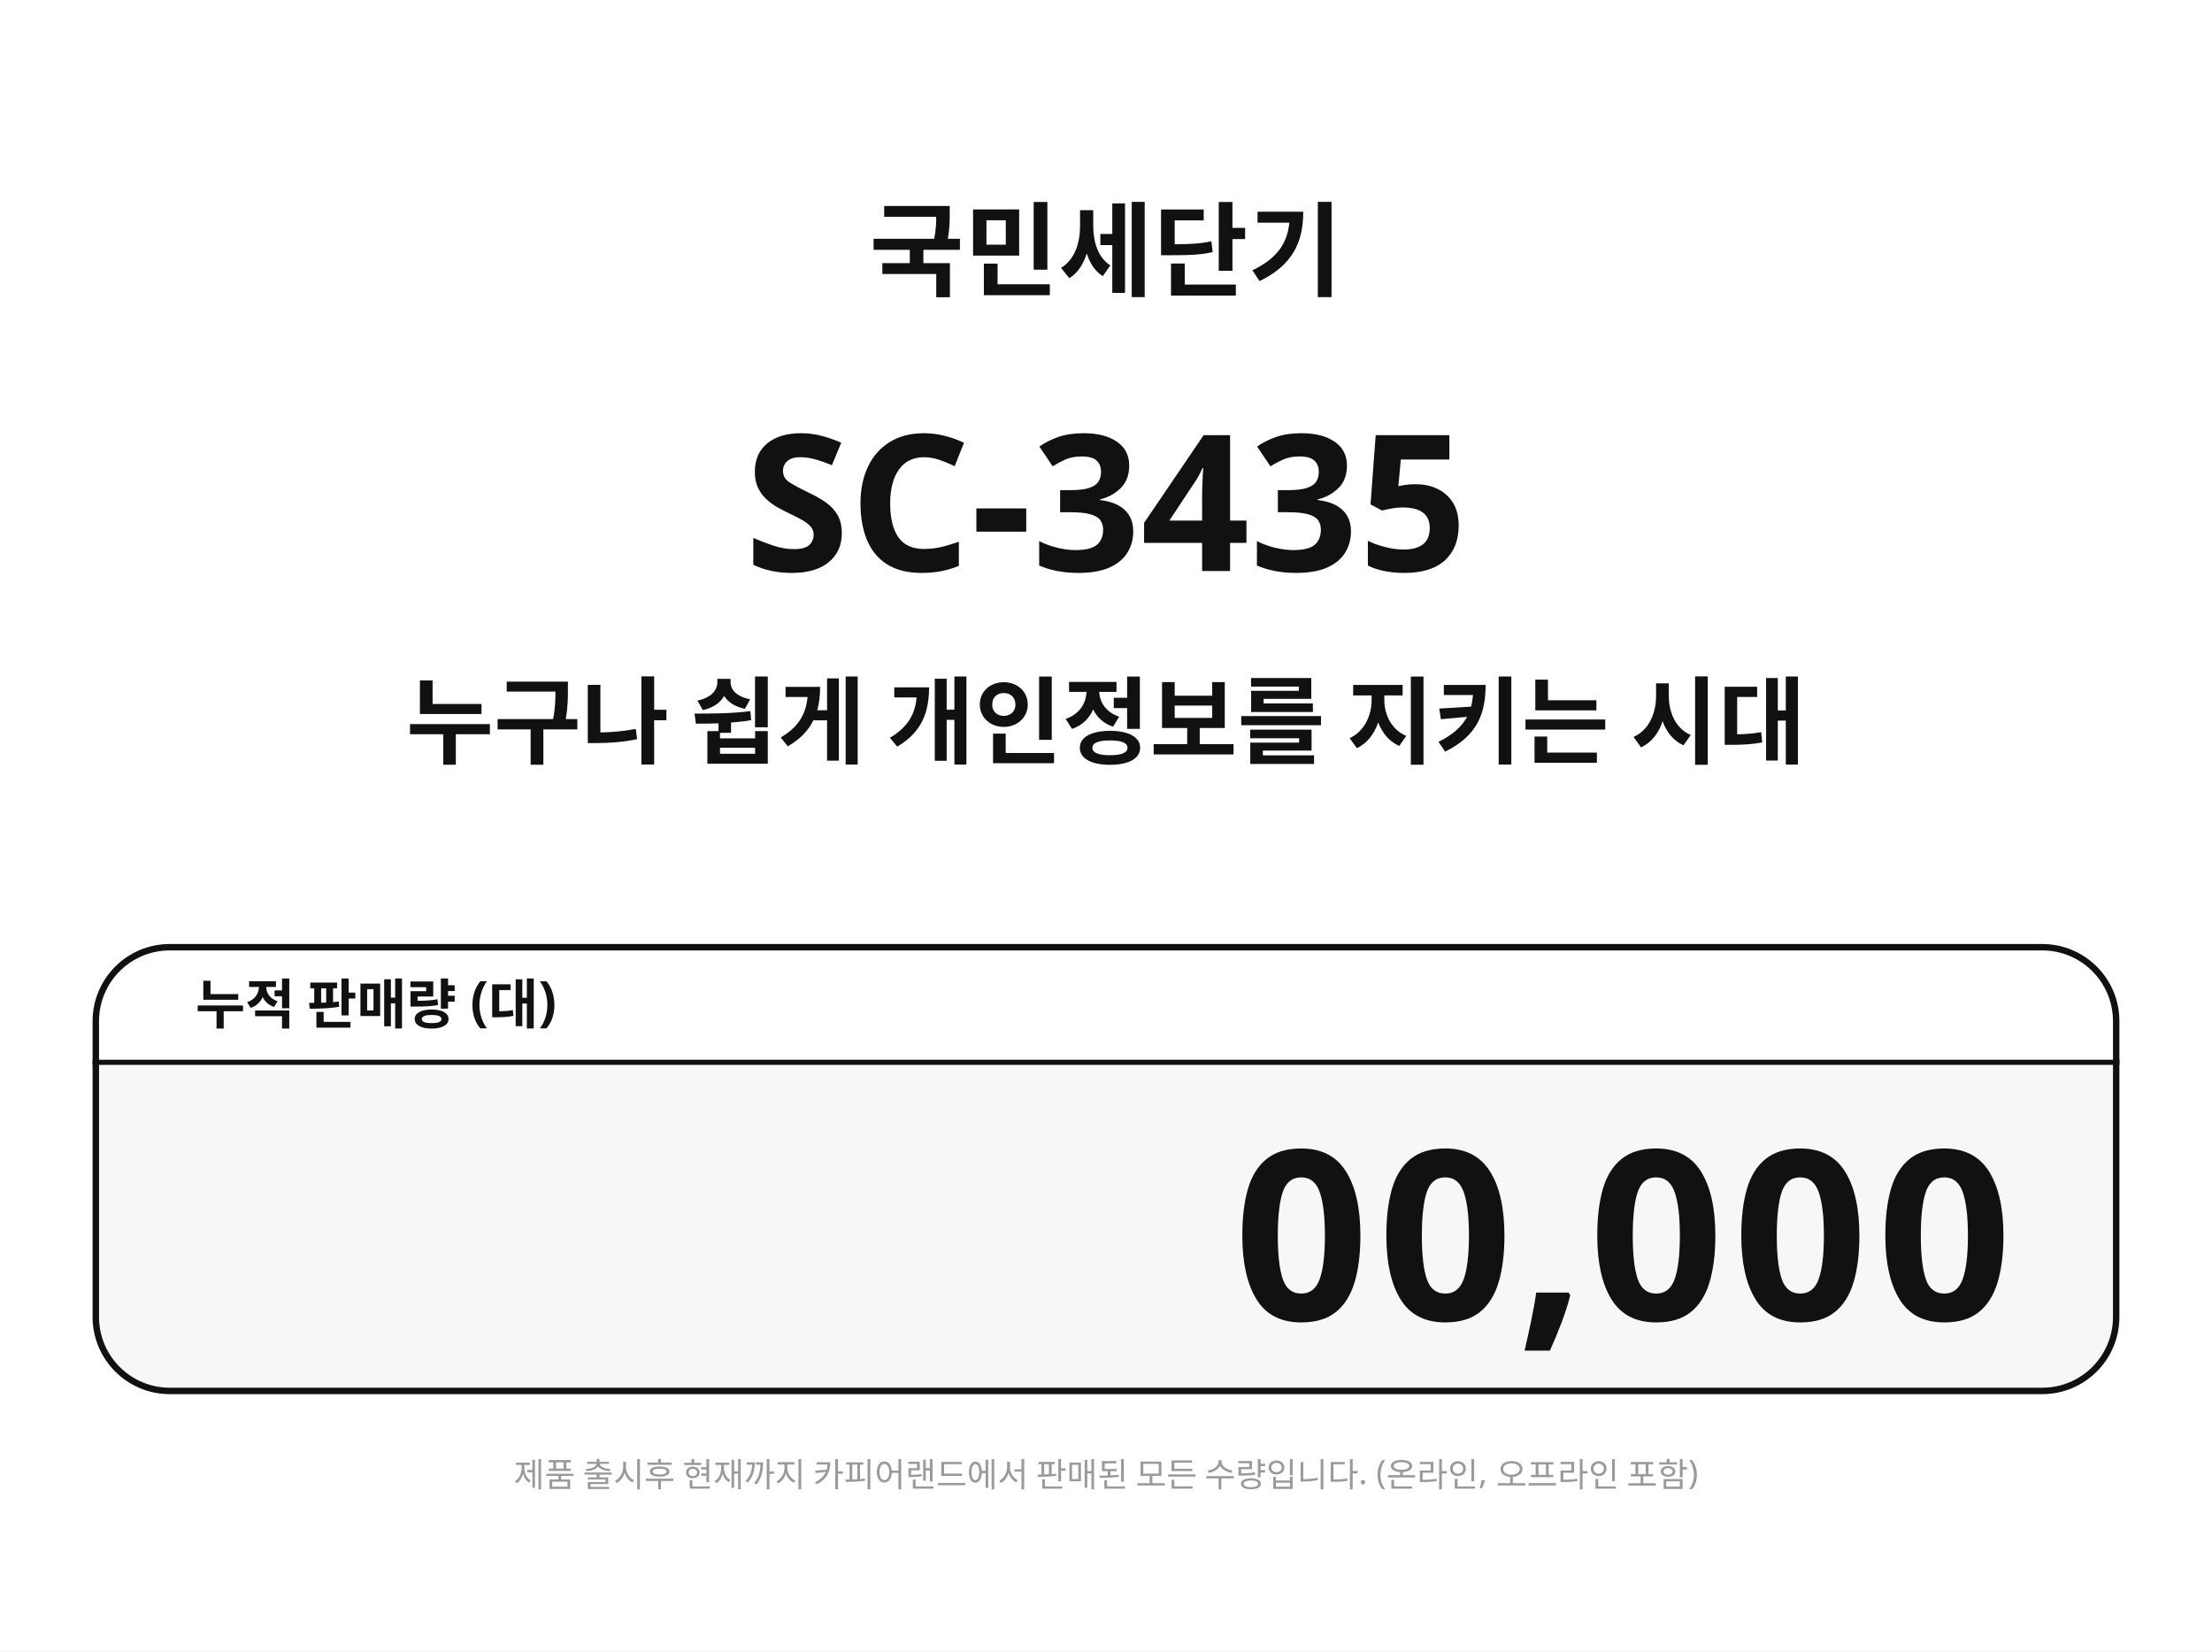
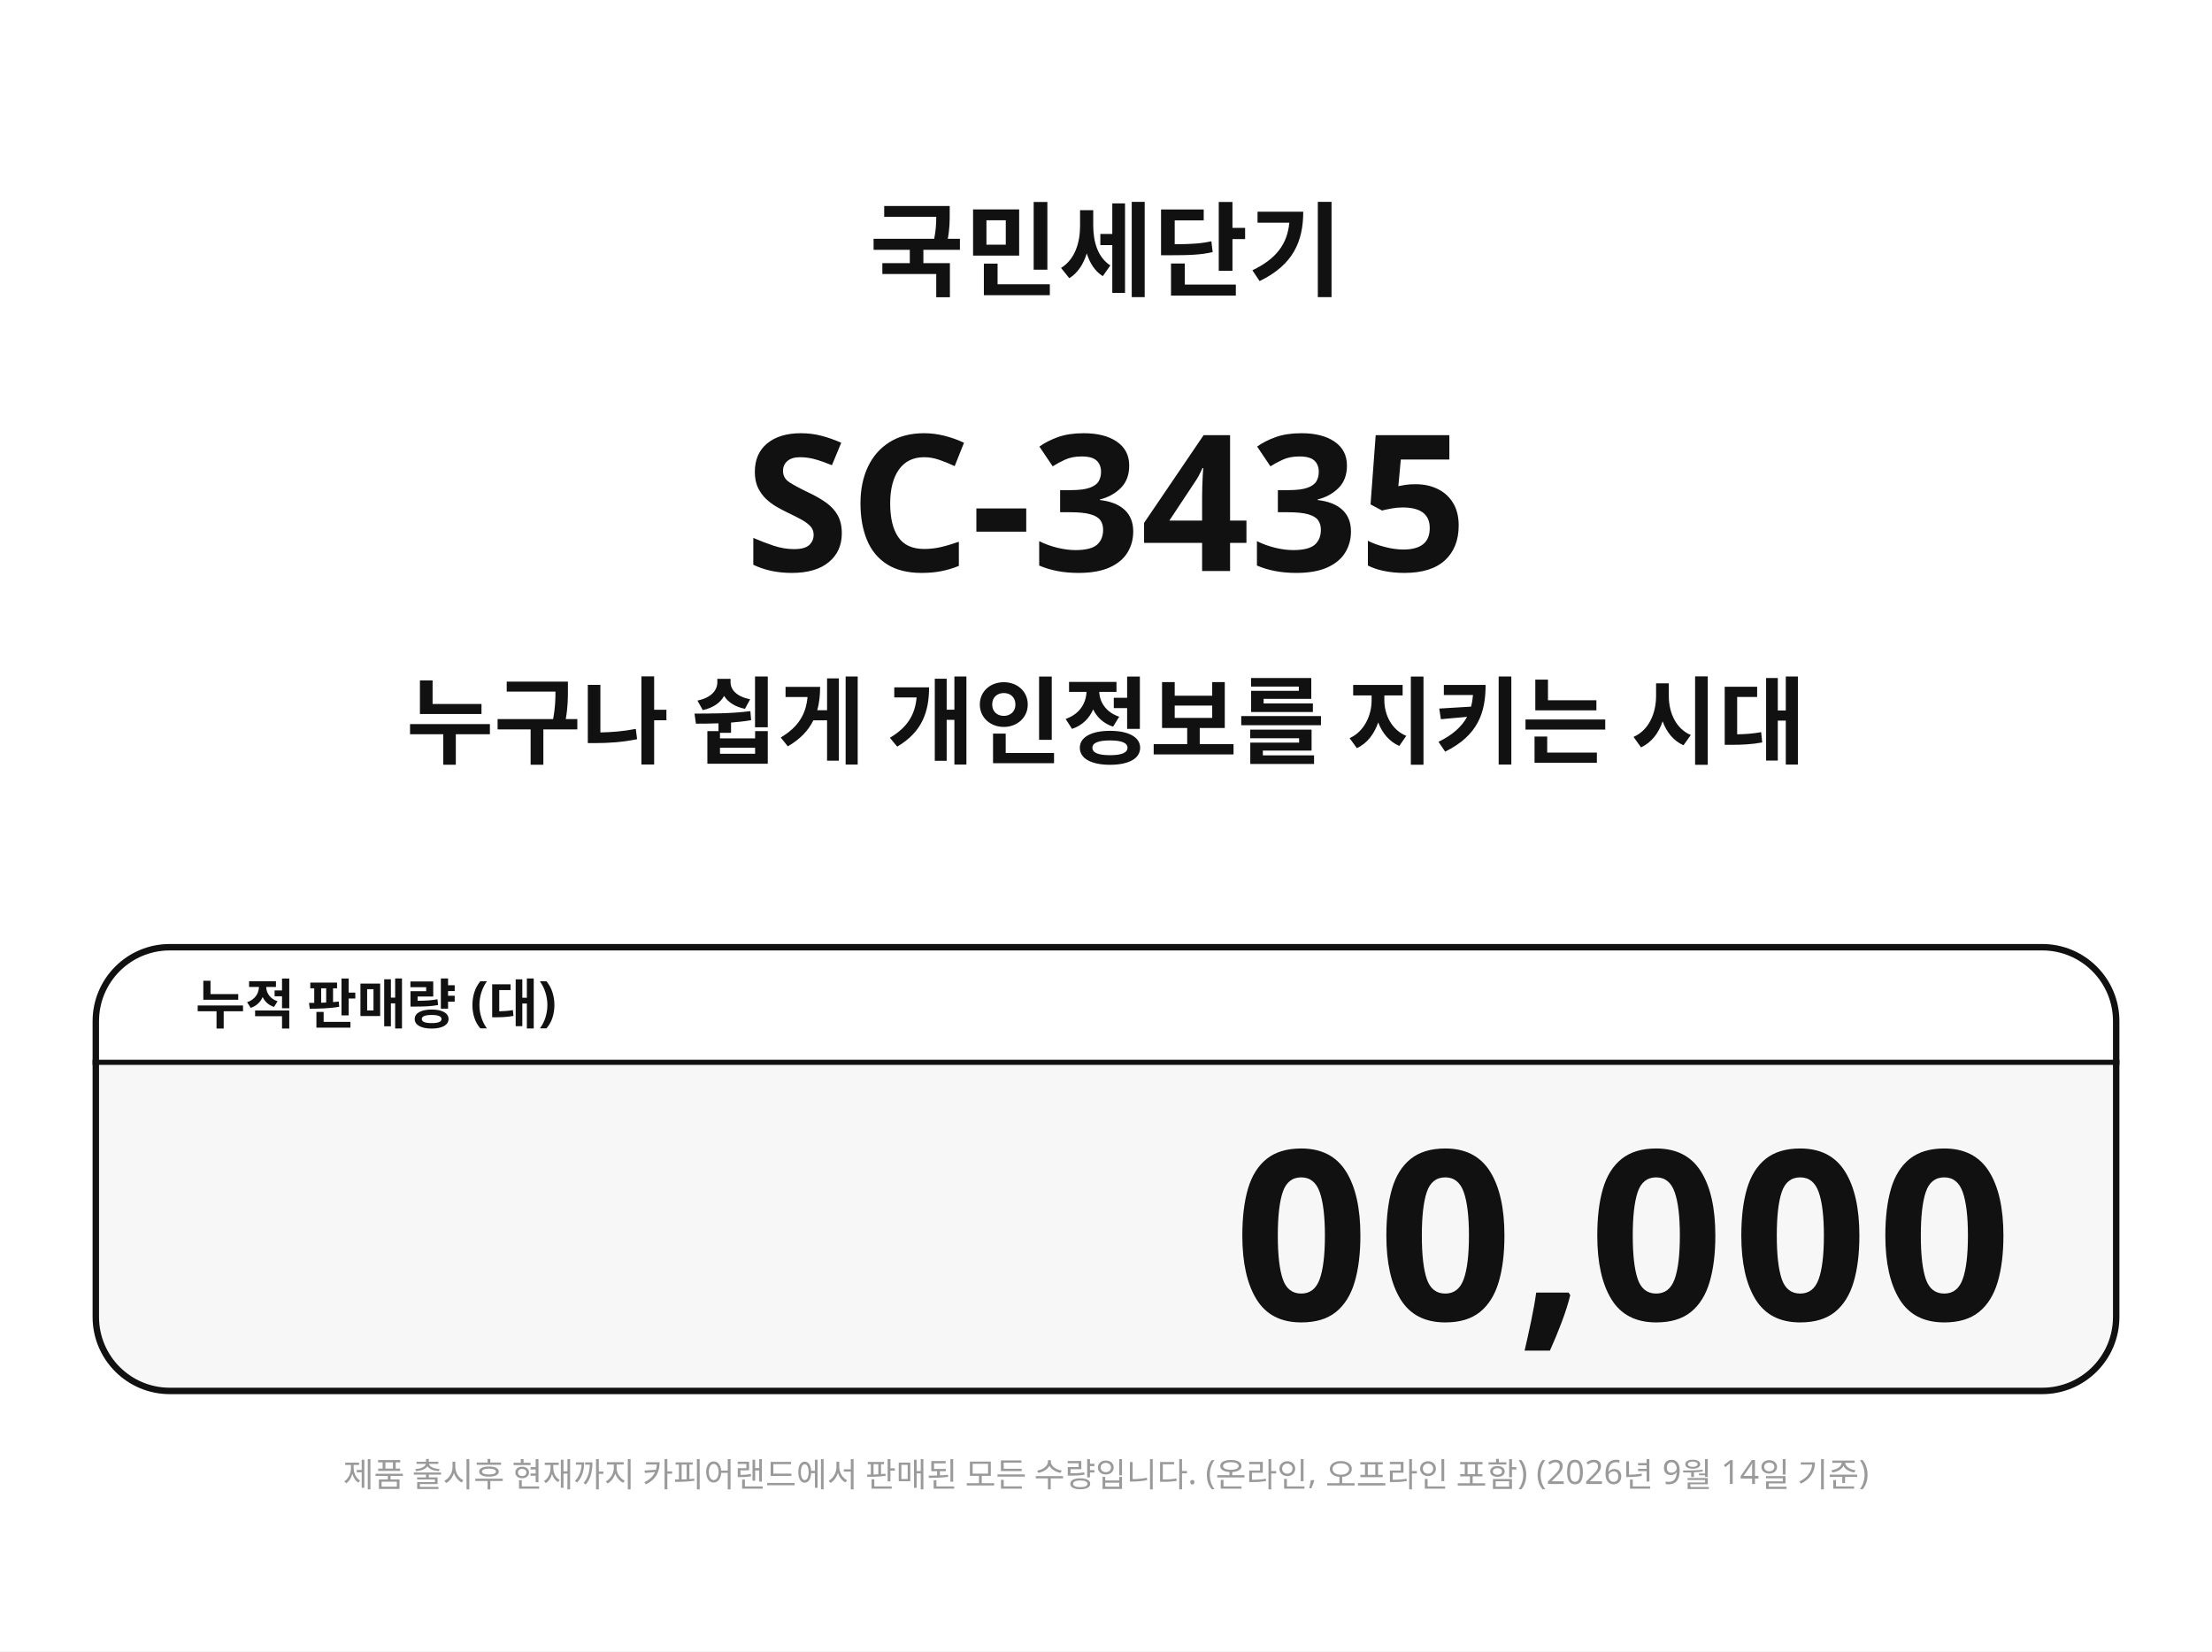
<svg xmlns="http://www.w3.org/2000/svg" width="860" height="642" viewBox="0 0 860 642" role="img">
  <defs>
    <clipPath id="odo-cell">
      <rect x="-32.0" y="-55.0" width="64" height="110" />
    </clipPath>
    <clipPath id="box-clip">
      <rect x="36" y="367" width="788" height="175" rx="30" ry="30" />
    </clipPath>
    <g id="odo">
      <text x="0" y="0" text-anchor="middle" dominant-baseline="central" font-family="'Pretendard','Malgun Gothic','Apple SD Gothic Neo',sans-serif" font-weight="900" font-size="92" fill="#111111">0</text>
      <text x="0" y="110" text-anchor="middle" dominant-baseline="central" font-family="'Pretendard','Malgun Gothic','Apple SD Gothic Neo',sans-serif" font-weight="900" font-size="92" fill="#111111">1</text>
      <text x="0" y="220" text-anchor="middle" dominant-baseline="central" font-family="'Pretendard','Malgun Gothic','Apple SD Gothic Neo',sans-serif" font-weight="900" font-size="92" fill="#111111">2</text>
      <text x="0" y="330" text-anchor="middle" dominant-baseline="central" font-family="'Pretendard','Malgun Gothic','Apple SD Gothic Neo',sans-serif" font-weight="900" font-size="92" fill="#111111">3</text>
      <text x="0" y="440" text-anchor="middle" dominant-baseline="central" font-family="'Pretendard','Malgun Gothic','Apple SD Gothic Neo',sans-serif" font-weight="900" font-size="92" fill="#111111">4</text>
      <text x="0" y="550" text-anchor="middle" dominant-baseline="central" font-family="'Pretendard','Malgun Gothic','Apple SD Gothic Neo',sans-serif" font-weight="900" font-size="92" fill="#111111">5</text>
      <text x="0" y="660" text-anchor="middle" dominant-baseline="central" font-family="'Pretendard','Malgun Gothic','Apple SD Gothic Neo',sans-serif" font-weight="900" font-size="92" fill="#111111">6</text>
      <text x="0" y="770" text-anchor="middle" dominant-baseline="central" font-family="'Pretendard','Malgun Gothic','Apple SD Gothic Neo',sans-serif" font-weight="900" font-size="92" fill="#111111">7</text>
      <text x="0" y="880" text-anchor="middle" dominant-baseline="central" font-family="'Pretendard','Malgun Gothic','Apple SD Gothic Neo',sans-serif" font-weight="900" font-size="92" fill="#111111">8</text>
      <text x="0" y="990" text-anchor="middle" dominant-baseline="central" font-family="'Pretendard','Malgun Gothic','Apple SD Gothic Neo',sans-serif" font-weight="900" font-size="92" fill="#111111">9</text>
      <text x="0" y="1100" text-anchor="middle" dominant-baseline="central" font-family="'Pretendard','Malgun Gothic','Apple SD Gothic Neo',sans-serif" font-weight="900" font-size="92" fill="#111111">0</text>
      <text x="0" y="1210" text-anchor="middle" dominant-baseline="central" font-family="'Pretendard','Malgun Gothic','Apple SD Gothic Neo',sans-serif" font-weight="900" font-size="92" fill="#111111">1</text>
      <text x="0" y="1320" text-anchor="middle" dominant-baseline="central" font-family="'Pretendard','Malgun Gothic','Apple SD Gothic Neo',sans-serif" font-weight="900" font-size="92" fill="#111111">2</text>
      <text x="0" y="1430" text-anchor="middle" dominant-baseline="central" font-family="'Pretendard','Malgun Gothic','Apple SD Gothic Neo',sans-serif" font-weight="900" font-size="92" fill="#111111">3</text>
      <text x="0" y="1540" text-anchor="middle" dominant-baseline="central" font-family="'Pretendard','Malgun Gothic','Apple SD Gothic Neo',sans-serif" font-weight="900" font-size="92" fill="#111111">4</text>
      <text x="0" y="1650" text-anchor="middle" dominant-baseline="central" font-family="'Pretendard','Malgun Gothic','Apple SD Gothic Neo',sans-serif" font-weight="900" font-size="92" fill="#111111">5</text>
      <text x="0" y="1760" text-anchor="middle" dominant-baseline="central" font-family="'Pretendard','Malgun Gothic','Apple SD Gothic Neo',sans-serif" font-weight="900" font-size="92" fill="#111111">6</text>
      <text x="0" y="1870" text-anchor="middle" dominant-baseline="central" font-family="'Pretendard','Malgun Gothic','Apple SD Gothic Neo',sans-serif" font-weight="900" font-size="92" fill="#111111">7</text>
      <text x="0" y="1980" text-anchor="middle" dominant-baseline="central" font-family="'Pretendard','Malgun Gothic','Apple SD Gothic Neo',sans-serif" font-weight="900" font-size="92" fill="#111111">8</text>
      <text x="0" y="2090" text-anchor="middle" dominant-baseline="central" font-family="'Pretendard','Malgun Gothic','Apple SD Gothic Neo',sans-serif" font-weight="900" font-size="92" fill="#111111">9</text>
      <text x="0" y="2200" text-anchor="middle" dominant-baseline="central" font-family="'Pretendard','Malgun Gothic','Apple SD Gothic Neo',sans-serif" font-weight="900" font-size="92" fill="#111111">0</text>
      <text x="0" y="2310" text-anchor="middle" dominant-baseline="central" font-family="'Pretendard','Malgun Gothic','Apple SD Gothic Neo',sans-serif" font-weight="900" font-size="92" fill="#111111">1</text>
      <text x="0" y="2420" text-anchor="middle" dominant-baseline="central" font-family="'Pretendard','Malgun Gothic','Apple SD Gothic Neo',sans-serif" font-weight="900" font-size="92" fill="#111111">2</text>
      <text x="0" y="2530" text-anchor="middle" dominant-baseline="central" font-family="'Pretendard','Malgun Gothic','Apple SD Gothic Neo',sans-serif" font-weight="900" font-size="92" fill="#111111">3</text>
      <text x="0" y="2640" text-anchor="middle" dominant-baseline="central" font-family="'Pretendard','Malgun Gothic','Apple SD Gothic Neo',sans-serif" font-weight="900" font-size="92" fill="#111111">4</text>
      <text x="0" y="2750" text-anchor="middle" dominant-baseline="central" font-family="'Pretendard','Malgun Gothic','Apple SD Gothic Neo',sans-serif" font-weight="900" font-size="92" fill="#111111">5</text>
      <text x="0" y="2860" text-anchor="middle" dominant-baseline="central" font-family="'Pretendard','Malgun Gothic','Apple SD Gothic Neo',sans-serif" font-weight="900" font-size="92" fill="#111111">6</text>
      <text x="0" y="2970" text-anchor="middle" dominant-baseline="central" font-family="'Pretendard','Malgun Gothic','Apple SD Gothic Neo',sans-serif" font-weight="900" font-size="92" fill="#111111">7</text>
      <text x="0" y="3080" text-anchor="middle" dominant-baseline="central" font-family="'Pretendard','Malgun Gothic','Apple SD Gothic Neo',sans-serif" font-weight="900" font-size="92" fill="#111111">8</text>
      <text x="0" y="3190" text-anchor="middle" dominant-baseline="central" font-family="'Pretendard','Malgun Gothic','Apple SD Gothic Neo',sans-serif" font-weight="900" font-size="92" fill="#111111">9</text>
      <text x="0" y="3300" text-anchor="middle" dominant-baseline="central" font-family="'Pretendard','Malgun Gothic','Apple SD Gothic Neo',sans-serif" font-weight="900" font-size="92" fill="#111111">0</text>
      <text x="0" y="3410" text-anchor="middle" dominant-baseline="central" font-family="'Pretendard','Malgun Gothic','Apple SD Gothic Neo',sans-serif" font-weight="900" font-size="92" fill="#111111">1</text>
      <text x="0" y="3520" text-anchor="middle" dominant-baseline="central" font-family="'Pretendard','Malgun Gothic','Apple SD Gothic Neo',sans-serif" font-weight="900" font-size="92" fill="#111111">2</text>
      <text x="0" y="3630" text-anchor="middle" dominant-baseline="central" font-family="'Pretendard','Malgun Gothic','Apple SD Gothic Neo',sans-serif" font-weight="900" font-size="92" fill="#111111">3</text>
      <text x="0" y="3740" text-anchor="middle" dominant-baseline="central" font-family="'Pretendard','Malgun Gothic','Apple SD Gothic Neo',sans-serif" font-weight="900" font-size="92" fill="#111111">4</text>
      <text x="0" y="3850" text-anchor="middle" dominant-baseline="central" font-family="'Pretendard','Malgun Gothic','Apple SD Gothic Neo',sans-serif" font-weight="900" font-size="92" fill="#111111">5</text>
      <text x="0" y="3960" text-anchor="middle" dominant-baseline="central" font-family="'Pretendard','Malgun Gothic','Apple SD Gothic Neo',sans-serif" font-weight="900" font-size="92" fill="#111111">6</text>
      <text x="0" y="4070" text-anchor="middle" dominant-baseline="central" font-family="'Pretendard','Malgun Gothic','Apple SD Gothic Neo',sans-serif" font-weight="900" font-size="92" fill="#111111">7</text>
      <text x="0" y="4180" text-anchor="middle" dominant-baseline="central" font-family="'Pretendard','Malgun Gothic','Apple SD Gothic Neo',sans-serif" font-weight="900" font-size="92" fill="#111111">8</text>
      <text x="0" y="4290" text-anchor="middle" dominant-baseline="central" font-family="'Pretendard','Malgun Gothic','Apple SD Gothic Neo',sans-serif" font-weight="900" font-size="92" fill="#111111">9</text>
      <text x="0" y="4400" text-anchor="middle" dominant-baseline="central" font-family="'Pretendard','Malgun Gothic','Apple SD Gothic Neo',sans-serif" font-weight="900" font-size="92" fill="#111111">0</text>
      <text x="0" y="4510" text-anchor="middle" dominant-baseline="central" font-family="'Pretendard','Malgun Gothic','Apple SD Gothic Neo',sans-serif" font-weight="900" font-size="92" fill="#111111">1</text>
      <text x="0" y="4620" text-anchor="middle" dominant-baseline="central" font-family="'Pretendard','Malgun Gothic','Apple SD Gothic Neo',sans-serif" font-weight="900" font-size="92" fill="#111111">2</text>
      <text x="0" y="4730" text-anchor="middle" dominant-baseline="central" font-family="'Pretendard','Malgun Gothic','Apple SD Gothic Neo',sans-serif" font-weight="900" font-size="92" fill="#111111">3</text>
      <text x="0" y="4840" text-anchor="middle" dominant-baseline="central" font-family="'Pretendard','Malgun Gothic','Apple SD Gothic Neo',sans-serif" font-weight="900" font-size="92" fill="#111111">4</text>
      <text x="0" y="4950" text-anchor="middle" dominant-baseline="central" font-family="'Pretendard','Malgun Gothic','Apple SD Gothic Neo',sans-serif" font-weight="900" font-size="92" fill="#111111">5</text>
      <text x="0" y="5060" text-anchor="middle" dominant-baseline="central" font-family="'Pretendard','Malgun Gothic','Apple SD Gothic Neo',sans-serif" font-weight="900" font-size="92" fill="#111111">6</text>
      <text x="0" y="5170" text-anchor="middle" dominant-baseline="central" font-family="'Pretendard','Malgun Gothic','Apple SD Gothic Neo',sans-serif" font-weight="900" font-size="92" fill="#111111">7</text>
      <text x="0" y="5280" text-anchor="middle" dominant-baseline="central" font-family="'Pretendard','Malgun Gothic','Apple SD Gothic Neo',sans-serif" font-weight="900" font-size="92" fill="#111111">8</text>
      <text x="0" y="5390" text-anchor="middle" dominant-baseline="central" font-family="'Pretendard','Malgun Gothic','Apple SD Gothic Neo',sans-serif" font-weight="900" font-size="92" fill="#111111">9</text>
      <text x="0" y="5500" text-anchor="middle" dominant-baseline="central" font-family="'Pretendard','Malgun Gothic','Apple SD Gothic Neo',sans-serif" font-weight="900" font-size="92" fill="#111111">0</text>
      <text x="0" y="5610" text-anchor="middle" dominant-baseline="central" font-family="'Pretendard','Malgun Gothic','Apple SD Gothic Neo',sans-serif" font-weight="900" font-size="92" fill="#111111">1</text>
      <text x="0" y="5720" text-anchor="middle" dominant-baseline="central" font-family="'Pretendard','Malgun Gothic','Apple SD Gothic Neo',sans-serif" font-weight="900" font-size="92" fill="#111111">2</text>
      <text x="0" y="5830" text-anchor="middle" dominant-baseline="central" font-family="'Pretendard','Malgun Gothic','Apple SD Gothic Neo',sans-serif" font-weight="900" font-size="92" fill="#111111">3</text>
      <text x="0" y="5940" text-anchor="middle" dominant-baseline="central" font-family="'Pretendard','Malgun Gothic','Apple SD Gothic Neo',sans-serif" font-weight="900" font-size="92" fill="#111111">4</text>
      <text x="0" y="6050" text-anchor="middle" dominant-baseline="central" font-family="'Pretendard','Malgun Gothic','Apple SD Gothic Neo',sans-serif" font-weight="900" font-size="92" fill="#111111">5</text>
      <text x="0" y="6160" text-anchor="middle" dominant-baseline="central" font-family="'Pretendard','Malgun Gothic','Apple SD Gothic Neo',sans-serif" font-weight="900" font-size="92" fill="#111111">6</text>
      <text x="0" y="6270" text-anchor="middle" dominant-baseline="central" font-family="'Pretendard','Malgun Gothic','Apple SD Gothic Neo',sans-serif" font-weight="900" font-size="92" fill="#111111">7</text>
      <text x="0" y="6380" text-anchor="middle" dominant-baseline="central" font-family="'Pretendard','Malgun Gothic','Apple SD Gothic Neo',sans-serif" font-weight="900" font-size="92" fill="#111111">8</text>
      <text x="0" y="6490" text-anchor="middle" dominant-baseline="central" font-family="'Pretendard','Malgun Gothic','Apple SD Gothic Neo',sans-serif" font-weight="900" font-size="92" fill="#111111">9</text>
      <text x="0" y="6600" text-anchor="middle" dominant-baseline="central" font-family="'Pretendard','Malgun Gothic','Apple SD Gothic Neo',sans-serif" font-weight="900" font-size="92" fill="#111111">0</text>
      <text x="0" y="6710" text-anchor="middle" dominant-baseline="central" font-family="'Pretendard','Malgun Gothic','Apple SD Gothic Neo',sans-serif" font-weight="900" font-size="92" fill="#111111">1</text>
      <text x="0" y="6820" text-anchor="middle" dominant-baseline="central" font-family="'Pretendard','Malgun Gothic','Apple SD Gothic Neo',sans-serif" font-weight="900" font-size="92" fill="#111111">2</text>
      <text x="0" y="6930" text-anchor="middle" dominant-baseline="central" font-family="'Pretendard','Malgun Gothic','Apple SD Gothic Neo',sans-serif" font-weight="900" font-size="92" fill="#111111">3</text>
      <text x="0" y="7040" text-anchor="middle" dominant-baseline="central" font-family="'Pretendard','Malgun Gothic','Apple SD Gothic Neo',sans-serif" font-weight="900" font-size="92" fill="#111111">4</text>
      <text x="0" y="7150" text-anchor="middle" dominant-baseline="central" font-family="'Pretendard','Malgun Gothic','Apple SD Gothic Neo',sans-serif" font-weight="900" font-size="92" fill="#111111">5</text>
      <text x="0" y="7260" text-anchor="middle" dominant-baseline="central" font-family="'Pretendard','Malgun Gothic','Apple SD Gothic Neo',sans-serif" font-weight="900" font-size="92" fill="#111111">6</text>
      <text x="0" y="7370" text-anchor="middle" dominant-baseline="central" font-family="'Pretendard','Malgun Gothic','Apple SD Gothic Neo',sans-serif" font-weight="900" font-size="92" fill="#111111">7</text>
      <text x="0" y="7480" text-anchor="middle" dominant-baseline="central" font-family="'Pretendard','Malgun Gothic','Apple SD Gothic Neo',sans-serif" font-weight="900" font-size="92" fill="#111111">8</text>
      <text x="0" y="7590" text-anchor="middle" dominant-baseline="central" font-family="'Pretendard','Malgun Gothic','Apple SD Gothic Neo',sans-serif" font-weight="900" font-size="92" fill="#111111">9</text>
    </g>
  </defs>
  <rect x="0" y="0" width="860" height="642" fill="#ffffff" />
  <text x="430.0" y="112" text-anchor="middle" font-family="'Pretendard','Malgun Gothic','Apple SD Gothic Neo',sans-serif" font-weight="800" font-size="40" fill="#111111">국민세단기</text>
  <text x="430.0" y="222" text-anchor="middle" font-family="'Pretendard','Malgun Gothic','Apple SD Gothic Neo',sans-serif" font-weight="800" font-size="74" fill="#111111">SC-3435</text>
  <text x="430.0" y="294" text-anchor="middle" font-family="'Pretendard','Malgun Gothic','Apple SD Gothic Neo',sans-serif" font-weight="700" font-size="37" fill="#111111">누구나 쉽게 개인정보를 지키는 시대</text>
  <g clip-path="url(#box-clip)">
    <rect x="36" y="367" width="788" height="175" fill="#F7F7F7" />
    <rect x="36" y="367" width="788" height="46" fill="#ffffff" />
    <line x1="36" y1="413" x2="824" y2="413" stroke="#111111" stroke-width="2" />
  </g>
  <rect x="37.25" y="368.25" width="785.5" height="172.5" rx="28.75" ry="28.75" fill="none" stroke="#111111" stroke-width="2.5" />
  <text x="76" y="398" font-family="'Pretendard','Malgun Gothic','Apple SD Gothic Neo',sans-serif" font-weight="700" font-size="21" fill="#111111">누적 판매량 (대)</text>
  <g transform="translate(506.00,477.50) scale(1)">
    <g clip-path="url(#odo-cell)">
      <use href="#odo">
        <animateTransform attributeName="transform" type="translate" calcMode="spline" keyTimes="0;0.350;1" keySplines="0.12 0.9 0.2 1;0 0 1 1" values="0 0;0 -2310;0 -2310" dur="3.4s" repeatCount="indefinite" />
      </use>
    </g>
  </g>
  <g transform="translate(562.00,477.50) scale(1)">
    <g clip-path="url(#odo-cell)">
      <use href="#odo">
        <animateTransform attributeName="transform" type="translate" calcMode="spline" keyTimes="0;0.420;1" keySplines="0.12 0.9 0.2 1;0 0 1 1" values="0 0;0 -3740;0 -3740" dur="3.4s" repeatCount="indefinite" />
      </use>
    </g>
  </g>
  <text x="603.00" y="477.50" text-anchor="middle" dominant-baseline="central" font-family="'Pretendard','Malgun Gothic','Apple SD Gothic Neo',sans-serif" font-weight="900" font-size="92.00" fill="#111111">,</text>
  <g transform="translate(644.00,477.50) scale(1)">
    <g clip-path="url(#odo-cell)">
      <use href="#odo">
        <animateTransform attributeName="transform" type="translate" calcMode="spline" keyTimes="0;0.490;1" keySplines="0.12 0.9 0.2 1;0 0 1 1" values="0 0;0 -5390;0 -5390" dur="3.4s" repeatCount="indefinite" />
      </use>
    </g>
  </g>
  <g transform="translate(700.00,477.50) scale(1)">
    <g clip-path="url(#odo-cell)">
      <use href="#odo">
        <animateTransform attributeName="transform" type="translate" calcMode="spline" keyTimes="0;0.560;1" keySplines="0.12 0.9 0.2 1;0 0 1 1" values="0 0;0 -6380;0 -6380" dur="3.4s" repeatCount="indefinite" />
      </use>
    </g>
  </g>
  <g transform="translate(756.00,477.50) scale(1)">
    <g clip-path="url(#odo-cell)">
      <use href="#odo">
        <animateTransform attributeName="transform" type="translate" calcMode="spline" keyTimes="0;0.630;1" keySplines="0.12 0.9 0.2 1;0 0 1 1" values="0 0;0 -6820;0 -6820" dur="3.4s" repeatCount="indefinite" />
      </use>
    </g>
  </g>
-   <text x="430.0" y="578" text-anchor="middle" font-family="'Pretendard','Malgun Gothic','Apple SD Gothic Neo',sans-serif" font-weight="400" font-size="13" fill="#9A9A9A">제품 출시후 현재까지 카피어랜드에서 판매된 모든 수량입니다. (온라인, 오프라인 포함)</text>
+   <text x="430.0" y="578" text-anchor="middle" font-family="'Pretendard','Malgun Gothic','Apple SD Gothic Neo',sans-serif" font-weight="400" font-size="13" fill="#9A9A9A">제품 출시후 현재까지 카피어랜드에서 판매된 모든 수량입니다. (온라인, 오프라인 포함) (2026년 9월 14일 기준)</text>
</svg>
